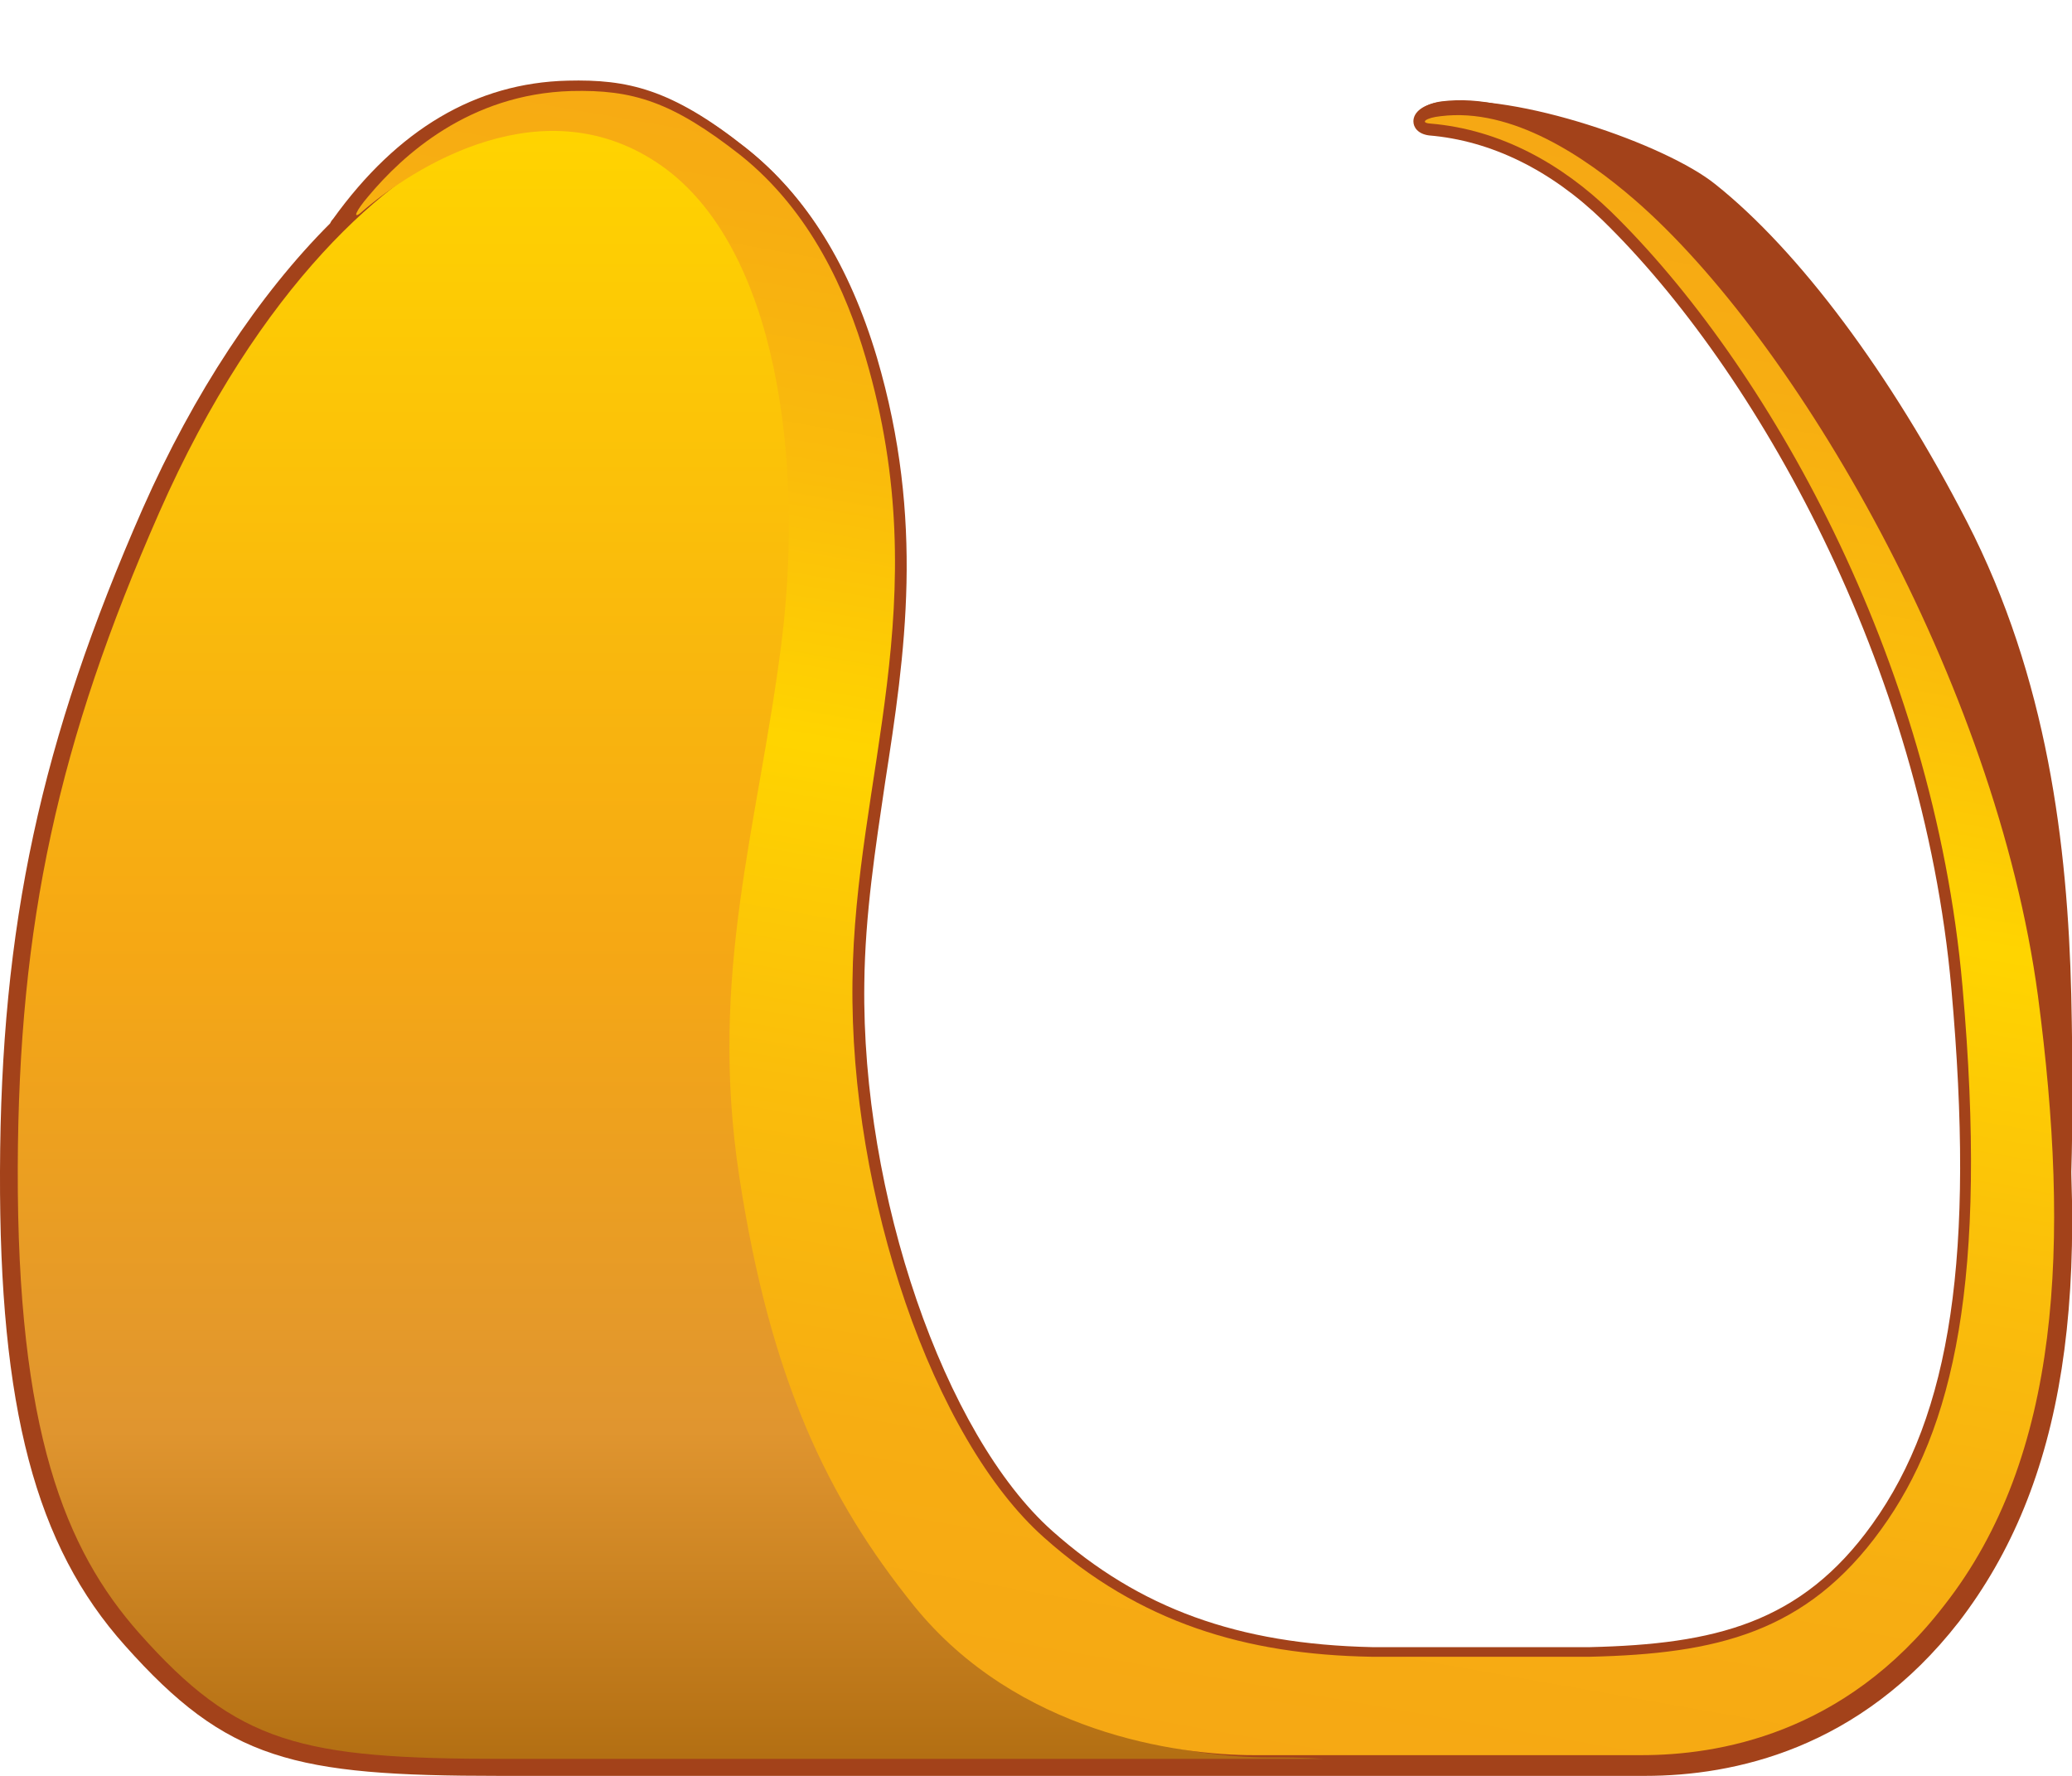
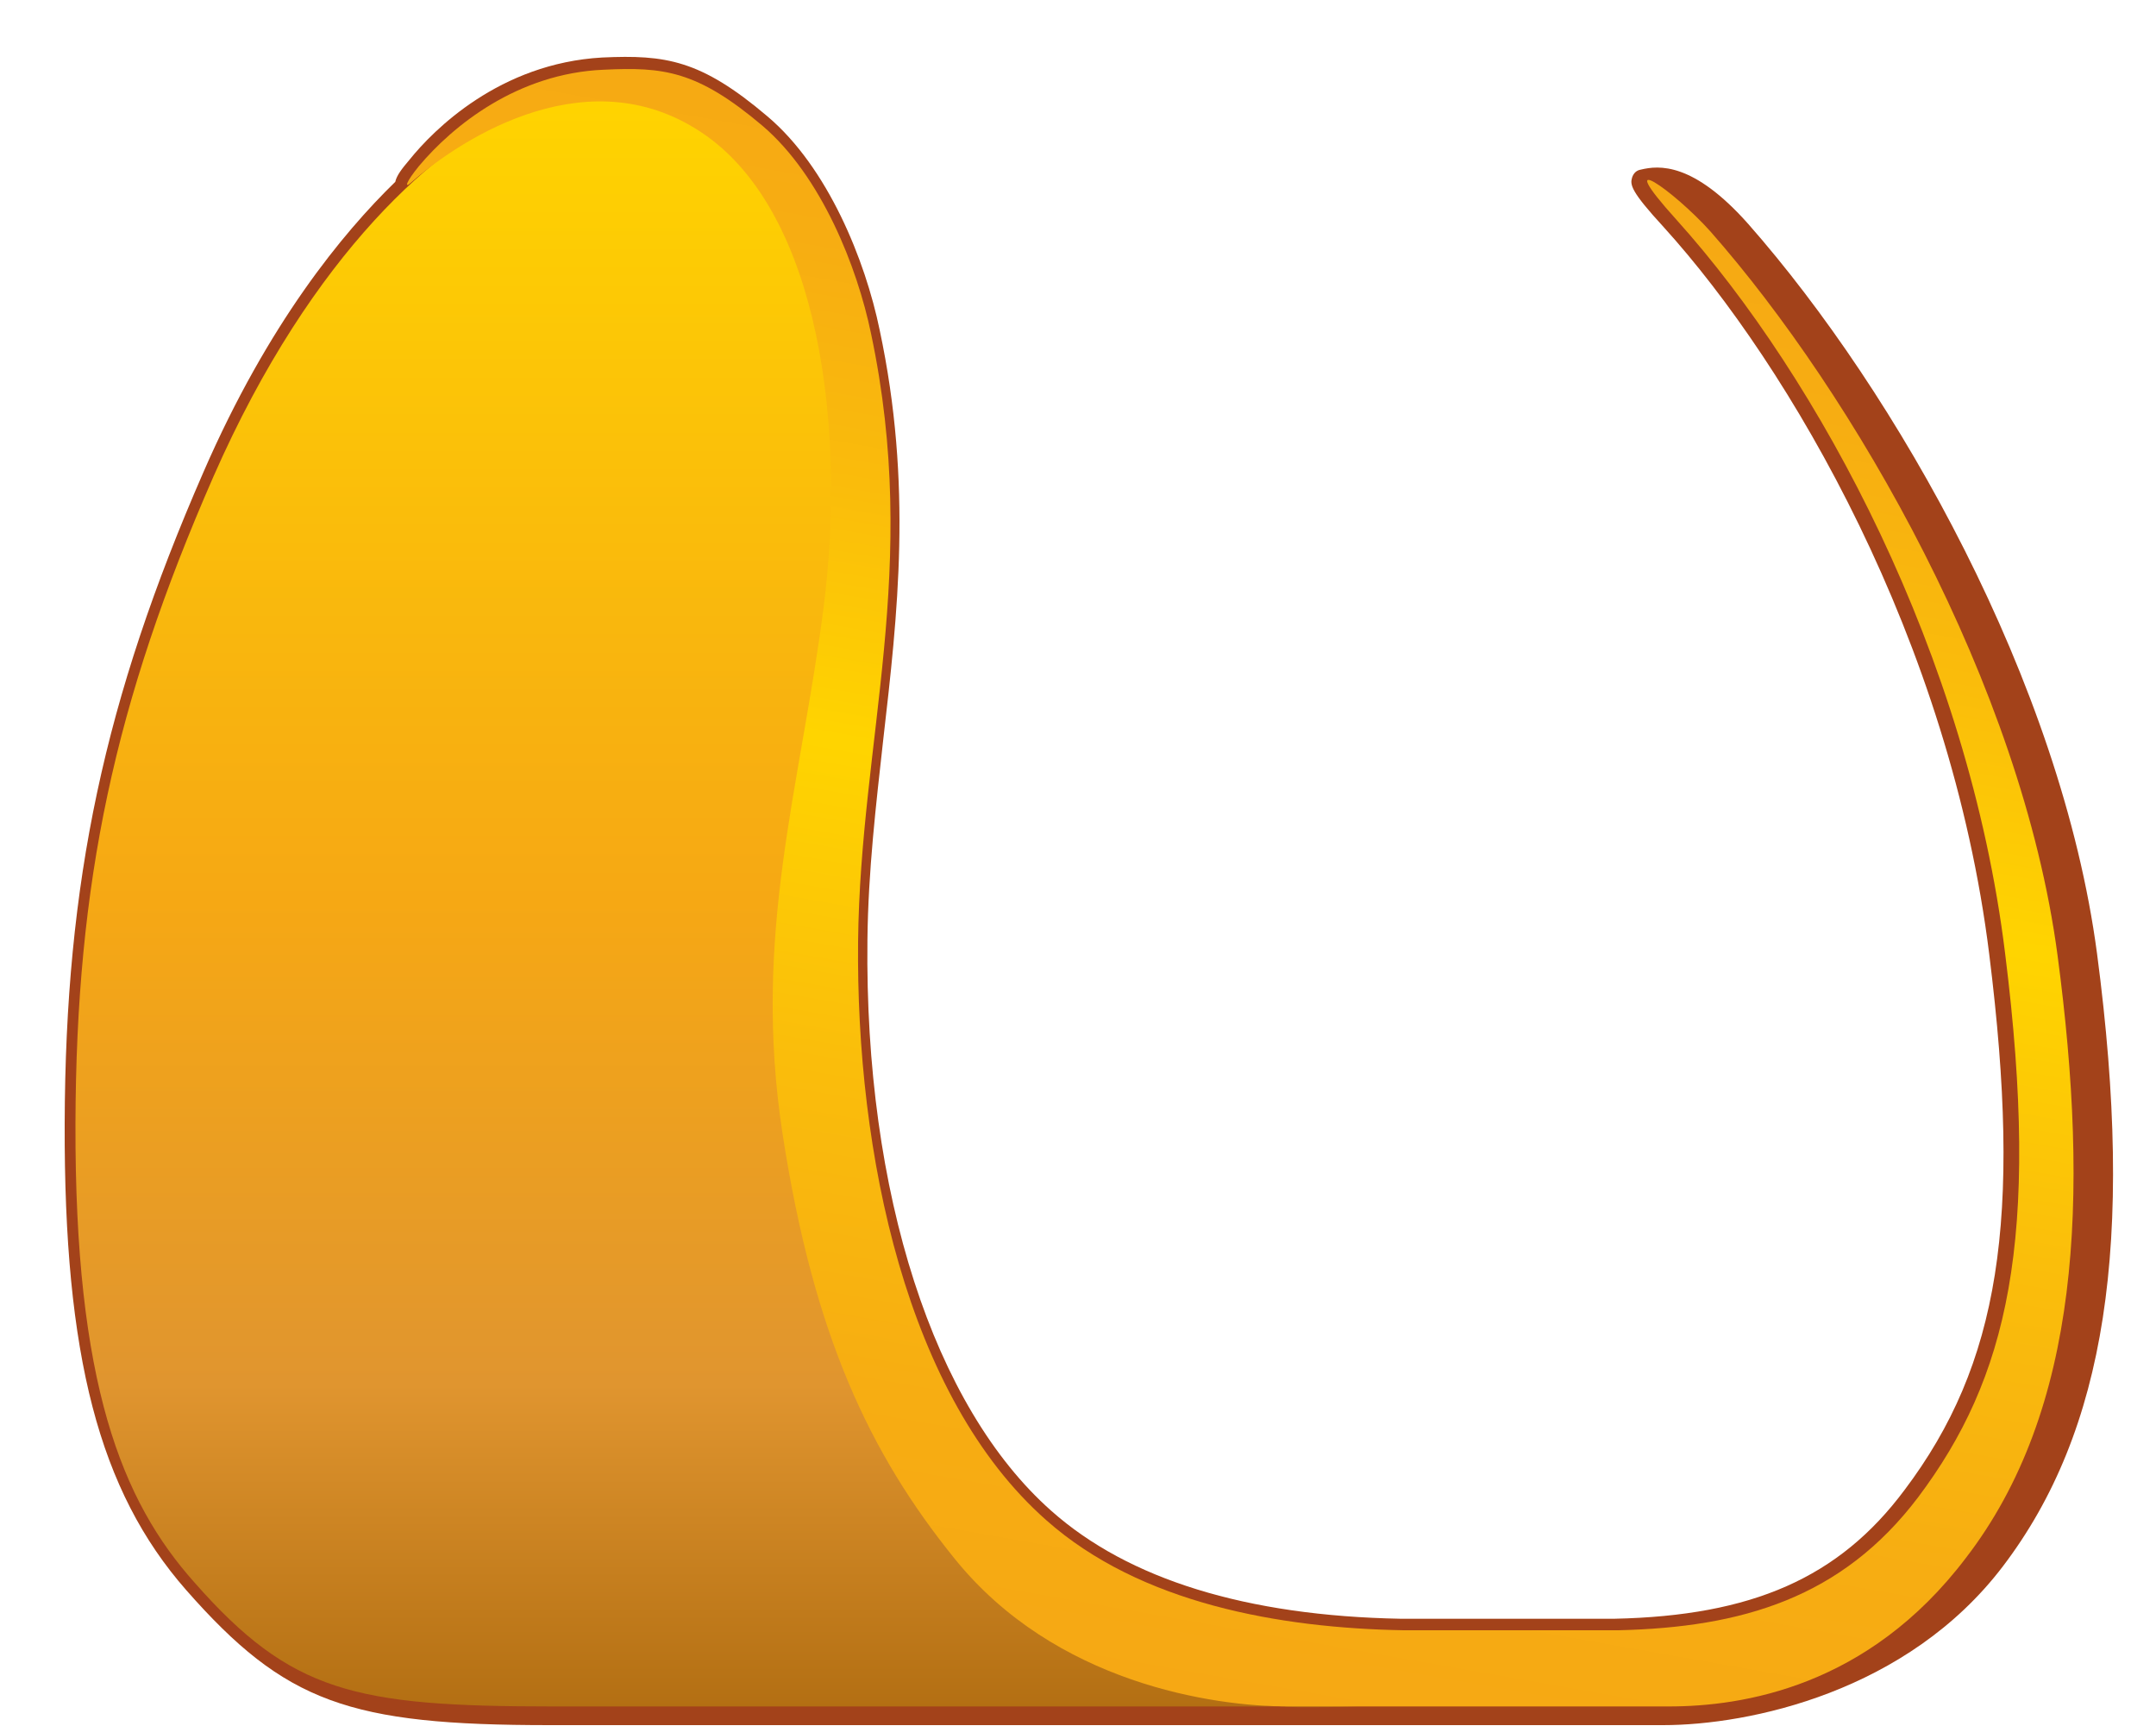
- <svg xmlns="http://www.w3.org/2000/svg" version="1.1" id="Layer_1" x="0px" y="0px" viewBox="0 0 280 240" style="enable-background:new 0 0 280 240;" xml:space="preserve">
+ <svg xmlns="http://www.w3.org/2000/svg" version="1.1" id="Layer_1" x="0px" y="0px" viewBox="0 0 300 240" style="enable-background:new 0 0 300 240;" xml:space="preserve">
  <style type="text/css">
	.st0{fill:#A3421A;}
	.st1{fill:url(#SVGID_1_);}
- 	.st2{fill:url(#SVGID_00000017504312490382805860000010983664430498286996_);}
+ 	.st2{fill:url(#SVGID_00000168832182888234690600000007240099078096081081_);}
</style>
-   <path class="st0" d="M277.8,134.9c-2.7-20.1-10.2-42.9-21.3-64.2c-10.4-20.1-22.8-36.8-34.2-45.8c-6.8-5.4-17-12.5-27.5-11.2  c-2.1,0.3-3.5,1.3-3.5,2.6c0,0.8,0.6,1.7,2.1,1.9c8.4,0.7,16.6,4.7,23.7,11.6C237.9,50,260.6,90.1,264.5,134  c3.2,36,0,57.8-10.8,72.7c-9.7,13.5-21.4,16.3-38.3,16.6c-10.2,0-29.4,0-29.7,0c-18.2-0.4-31.6-5.2-43.5-15.8  c-14.7-13-25.9-45.7-25.6-74.4c0.1-9.3,1.5-18.4,2.8-27.2c2.7-17.5,5.4-35.6-1.1-57.8c-3.7-12.4-9.6-21.9-17.6-28.2  c-10-7.9-15.9-9.2-24-9c-12.4,0.3-23,6.6-31.7,18.7c-0.2,0.2-0.3,0.4-0.4,0.6c-9.6,9.6-18.4,22.9-25.3,38.5  C5.5,100.1,0.1,125.1,0,158.3c-0.1,32,4.8,50.6,16.9,64.1C30.7,237.9,39.6,240,67.5,240l115.3,0l0,0h39.5c12,0,29-3.6,42.4-20.8  C279,200.6,283.1,174.7,277.8,134.9z" />
-   <path class="st0" d="M279.9,134.4c-0.5-20.2-3.2-42.7-14.1-63.9c-10.3-20-22.7-36.6-34-45.6c-6.7-5.4-26.9-12.4-37.3-11.1  c-2.1,0.3-3.5,1.3-3.5,2.6c0,0.8,0.6,1.7,2.1,1.9c8.4,0.7,16.5,4.7,23.5,11.5c20.6,20.1,43.2,60,47.1,103.8  c3.2,35.9,0,57.5-10.7,72.4c-9.6,13.4-21.3,16.2-38.1,16.6c-10.1,0-29.2,0-29.5,0c-18.1-0.4-31.4-5.2-43.2-15.7  c-14.6-13-25.8-45.5-25.4-74c0.1-9.3,1.5-18.3,2.8-27.1c2.7-17.4,5.4-35.4-1.1-57.5c-3.7-12.4-9.5-21.8-17.5-28.1  c-9.9-7.9-15.8-9.2-23.8-9c-12.3,0.3-22.9,6.6-31.5,18.6c-0.2,0.2-0.3,0.4-0.4,0.6C35.6,39.8,26.9,53,20.1,68.6  C6.4,99.7,1,124.6,0.9,157.7c-0.1,31.8,4.8,50.3,16.8,63.9C31.4,236.9,40.2,239,68,239l114.5,0l0,0h39.3c11.9,0,28.8-3.6,42.1-20.8  C278.1,199.8,280.8,175.4,279.9,134.4z" />
-   <linearGradient id="SVGID_1_" gradientUnits="userSpaceOnUse" x1="90.674" y1="237.48" x2="90.674" y2="16.766">
+   <path class="st0" d="M291.8,132.7c-5-37.8-28-78.2-48.5-101.5c-7.7-8.7-12.5-8.2-15-7.6c-0.6,0.1-1,0.5-1.2,1.1  c-0.3,1-0.2,1.9,4.4,6.9c17.5,19.3,39.9,57.5,45.3,101.2c4.6,36.9,1.4,57-11.8,74.5c-9.1,12.2-21.2,17.5-40.4,17.9  c-10.2,0-29.4,0-29.7,0c-21.5-0.4-37.9-5.5-48.6-15c-16.4-14.5-26-44.2-25.6-79.4c0.1-9.6,1.2-18.9,2.2-27.9c2-17.4,4.1-35.4-0.5-57  c-2-9.7-7.2-22.6-15.6-29.7c-9.3-7.9-14.2-8.6-23-8.2C69.5,8.8,60.3,18.1,57,22.2c-1.1,1.3-1.8,2.2-2,3.1  C47.7,32.4,37.3,45,28.3,65.7C14.5,97.3,9.1,122.7,9,156.3c-0.1,32.4,4.8,51.1,16.9,64.9C39.7,236.9,48.6,240,76.5,240h154.9  c12,0,34-4.6,47.3-22.1C293,199.1,297.1,172.9,291.8,132.7z" />
+   <linearGradient id="SVGID_1_" gradientUnits="userSpaceOnUse" x1="99.699" y1="2.519" x2="99.699" y2="227.003" gradientTransform="matrix(1 0 0 -1 0 240)">
    <stop offset="0" style="stop-color:#B36F13" />
    <stop offset="0.2" style="stop-color:#E0952F" />
    <stop offset="0.5" style="stop-color:#F6A814" />
    <stop offset="1" style="stop-color:#FFD400" />
  </linearGradient>
-   <path class="st1" d="M171.4,237.5c-10.2,0-32-3-45.9-20.2c-11.7-14.4-19.4-30.5-23.6-58c-4.2-27.5,2.6-47.5,5.7-72.1  c3.1-24.6-0.7-53.4-16.2-64.5c-12.4-8.9-23.5-5.2-26.5-4.2c-0.4,0.2-0.8,0.3-1.2,0.5c-11,4.4-28.6,19.4-42.2,50.3  c-13.6,30.9-19,55.5-19.1,88.5c-0.1,35.6,6.4,51.6,16.4,62.9c13.3,15,21.9,17,49.2,17c18.4,0,75.6,0,110.9,0c0,0,0,0,0,0  C176,237.5,173.4,237.5,171.4,237.5z" />
-   <linearGradient id="SVGID_00000101074099409025616090000014285468426304624301_" gradientUnits="userSpaceOnUse" x1="139.823" y1="233.214" x2="178.82" y2="12.053">
+   <path class="st1" d="M181.3,237.5c-10.3,0-32.4-3-46.4-20.6c-11.8-14.7-19.6-31-23.9-59s2.6-48.3,5.7-73.3s-0.7-54.4-16.3-65.6  c-12.6-9-23.7-5.4-26.8-4.3c-0.4,0.2-0.8,0.3-1.2,0.5c-11.1,4.6-28.9,19.7-42.7,51.1c-13.8,31.5-19.1,56.5-19.2,90  c-0.1,36.2,6.4,52.5,16.6,63.9c13.4,15.2,22.2,17.2,49.7,17.2c18.6,0,76.4,0,112.1,0l0,0C185.9,237.5,183.3,237.5,181.3,237.5z" />
+   <linearGradient id="SVGID_00000104666212864904653040000014550890257840508083_" gradientUnits="userSpaceOnUse" x1="149.166" y1="6.859" x2="187.172" y2="222.405" gradientTransform="matrix(1 0 0 -1 0 240)">
    <stop offset="0" style="stop-color:#F6A814" />
    <stop offset="0.158" style="stop-color:#F7AD12" />
    <stop offset="0.356" style="stop-color:#FABD0B" />
    <stop offset="0.558" style="stop-color:#FFD400" />
    <stop offset="0.561" style="stop-color:#FFD400" />
    <stop offset="0.722" style="stop-color:#FABC0B" />
    <stop offset="0.872" style="stop-color:#F7AD12" />
    <stop offset="0.997" style="stop-color:#F6A814" />
  </linearGradient>
-   <path style="fill:url(#SVGID_00000101074099409025616090000014285468426304624301_);" d="M275.4,134.6  c-5.7-42.4-32.8-88.8-54.5-107.6c-6.7-5.8-16.6-12.5-26.2-11.3c-2,0.2-2.9,0.9-1.4,1c9.5,0.8,17.8,5.5,24.4,11.9  c20.9,20.4,43.6,60.2,47.5,104.7c3.5,39.7-1.2,59.9-11,73.4c-10.1,14-22.3,16.8-39.3,17.2c0,0-29.5,0-29.6,0  c-17-0.3-31.3-4.6-44.2-16.1c-15-13.3-26.3-46.2-25.9-75.2c0.3-27.6,11.5-51.2,1.8-84.2c-2.6-8.9-7.4-19.8-16.9-27.4  c-9.3-7.3-14.6-8.9-22.9-8.7c-13.8,0.4-22.8,8.7-27.4,14.2c-1.8,2.1-2.1,3.1-1.1,2.3c7.2-6.3,24.9-17.5,40.7-6.4  c15.6,11,19.3,39.9,16.2,64.5c-3.1,24.6-9.9,44.6-5.7,72.1c4.2,27.5,12,43.6,23.6,58c13.9,17.2,35.7,20.2,45.9,20.2  c7.9,0,34.3,0,36.5,0c3.6,0,9.6,0,15.9,0c10.2,0,27.4-2.7,40.9-20.2C278.5,196.9,279.8,168,275.4,134.6z" />
+   <path style="fill:url(#SVGID_00000104666212864904653040000014550890257840508083_);" d="M286.3,132.9c-5-37.6-28.4-78.1-48.3-100.7  c-5.1-5.7-14.1-12-4.7-1.6c19.8,22,40.6,60.6,45.7,102c5,40,0.3,59.2-12.1,75.7c-10.6,14-24.5,18.1-41.7,18.5c0,0-29.8,0-29.9,0  c-17.2-0.3-36.6-3.7-49.7-15.3c-19.5-17.2-26.5-51.1-26.2-80.5c0.3-28.2,8.7-52,1.8-84.6c-1.9-9.2-6.9-21.9-15.1-28.9  C97,9.8,92.3,9.3,84,9.7c-12,0.5-21,7.8-25.7,13.4c-1.8,2.2-2.1,3.2-1.1,2.3c7.3-6.4,25.2-17.8,41.1-6.5  c15.7,11.2,19.5,40.6,16.3,65.6s-10,45.4-5.7,73.3s12.1,44.4,23.9,59c14,17.4,36.1,20.6,46.4,20.6c8,0,34.6,0,36.9,0  c3.7,0,9.7,0,16.1,0c10.3,0,27.7-2.7,41.3-20.6C289.4,196.2,290.8,166.8,286.3,132.9z" />
</svg>
